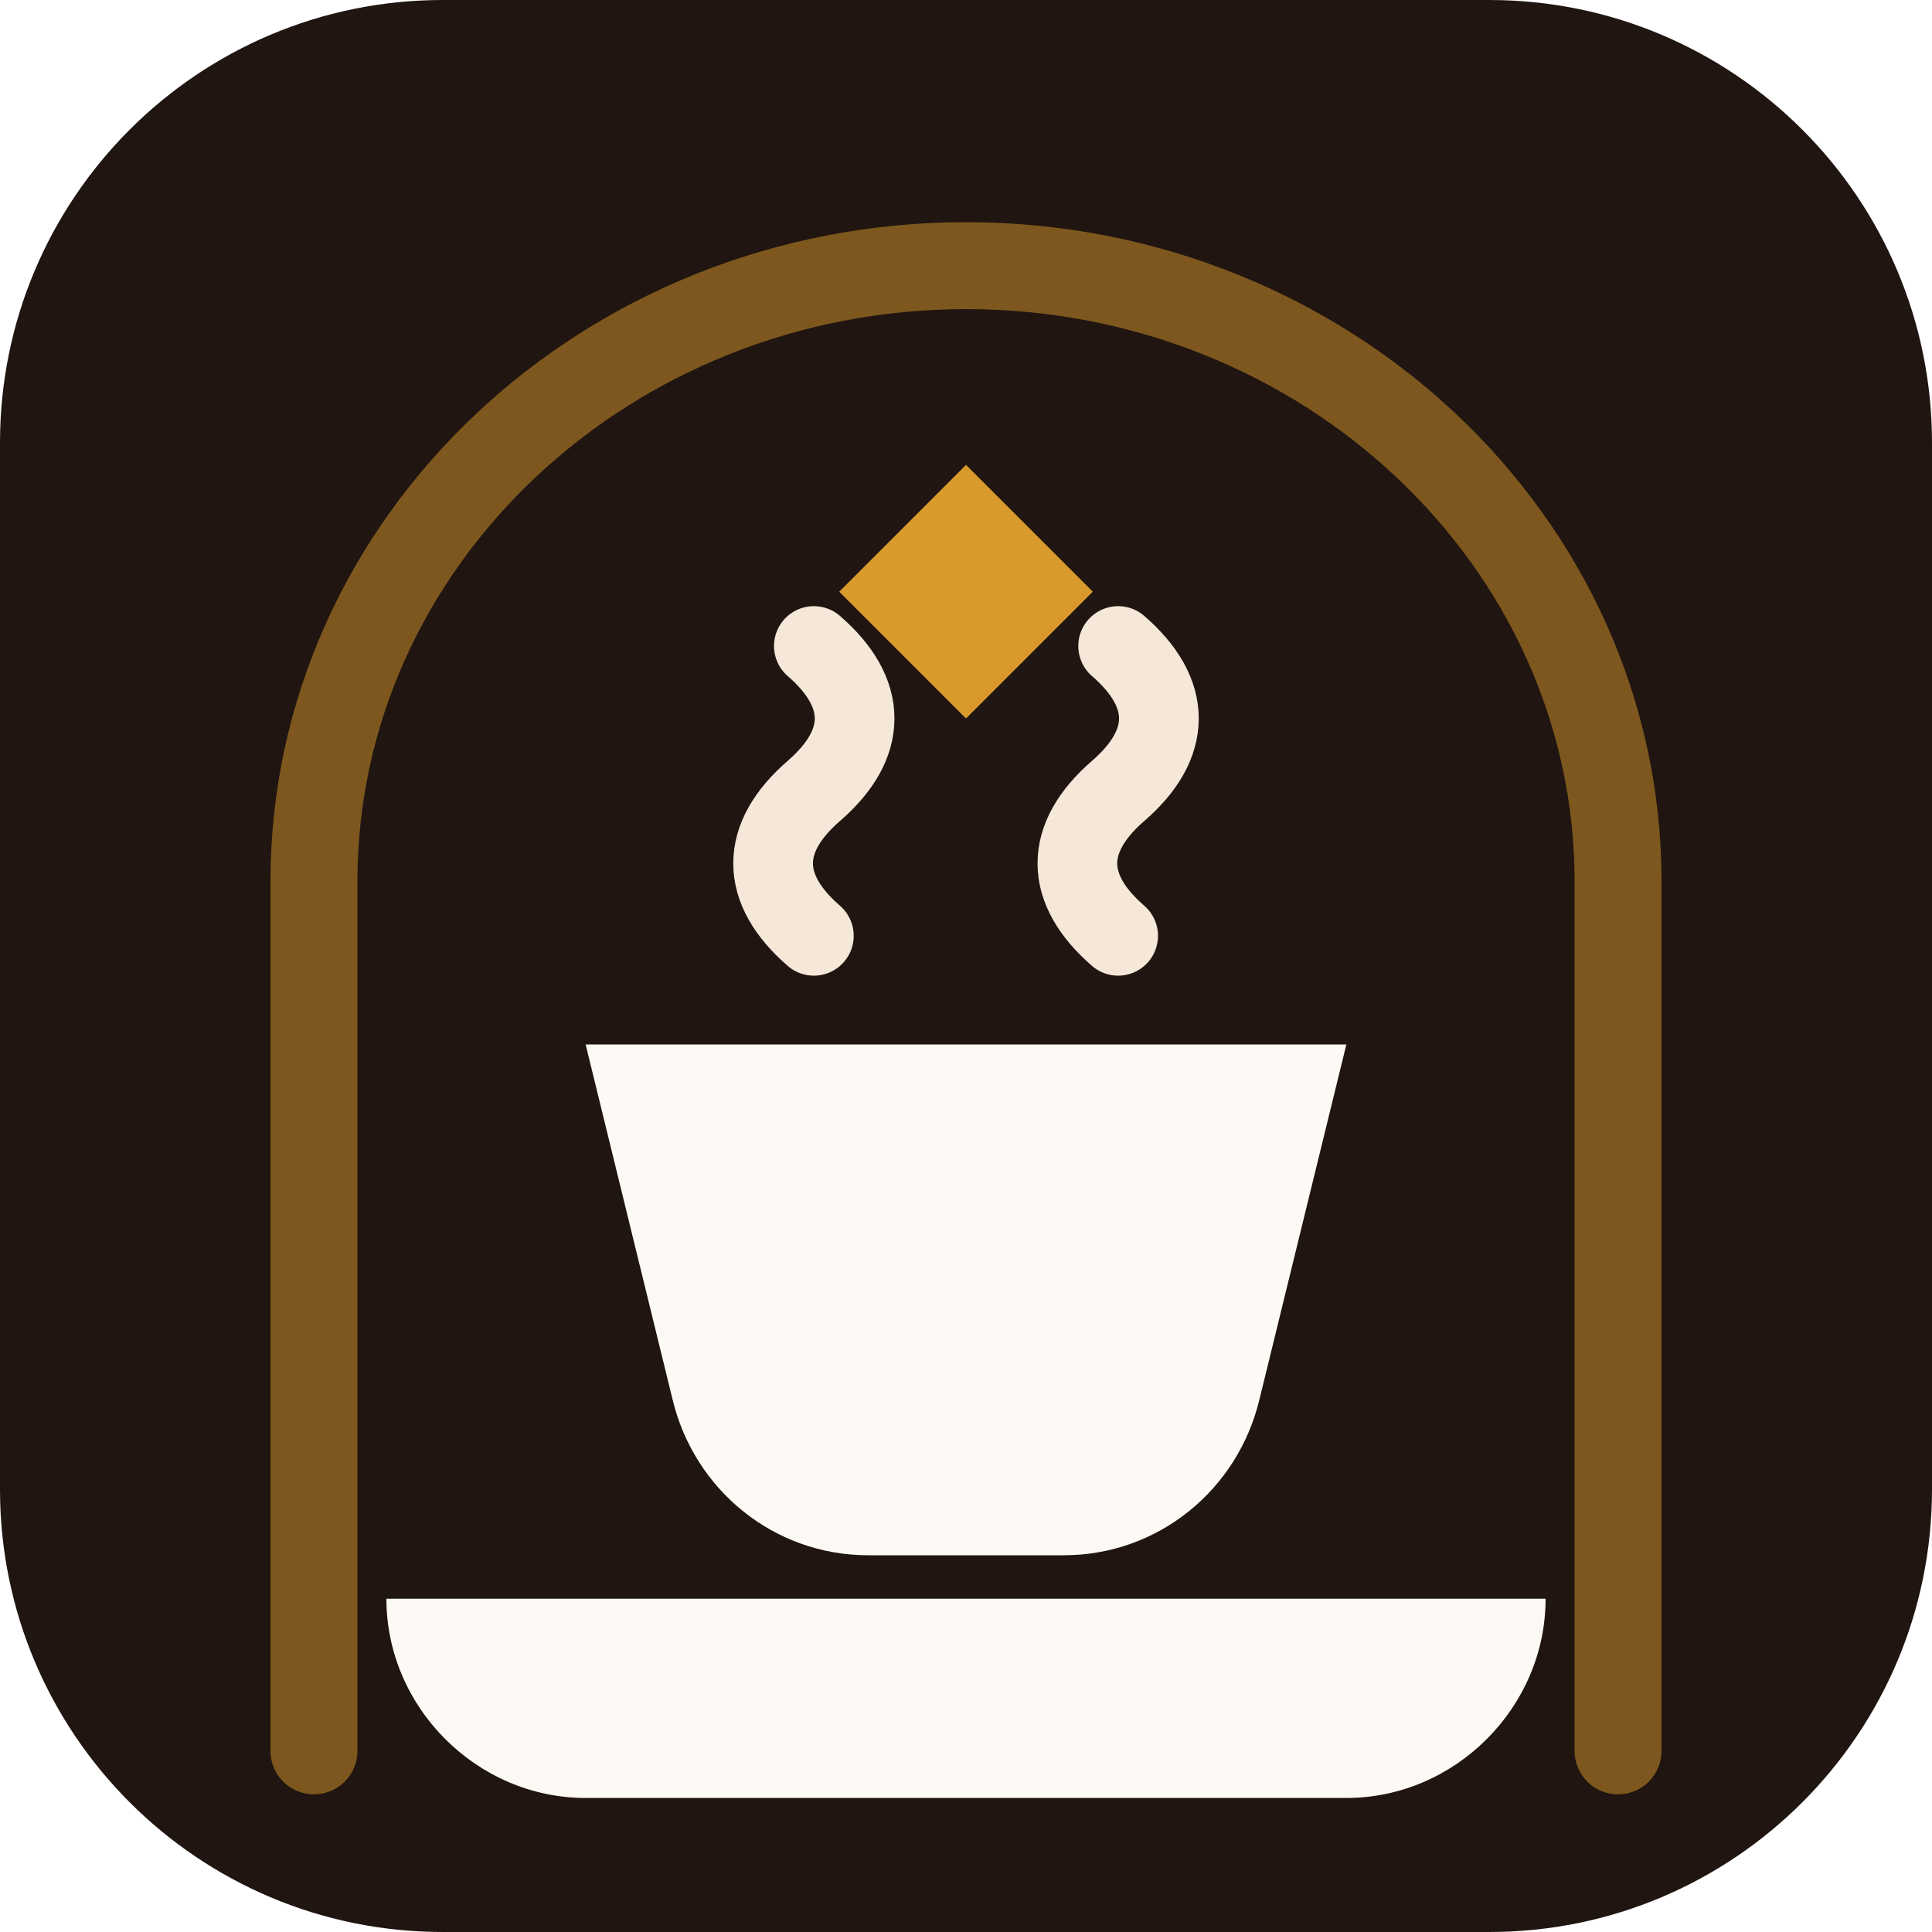
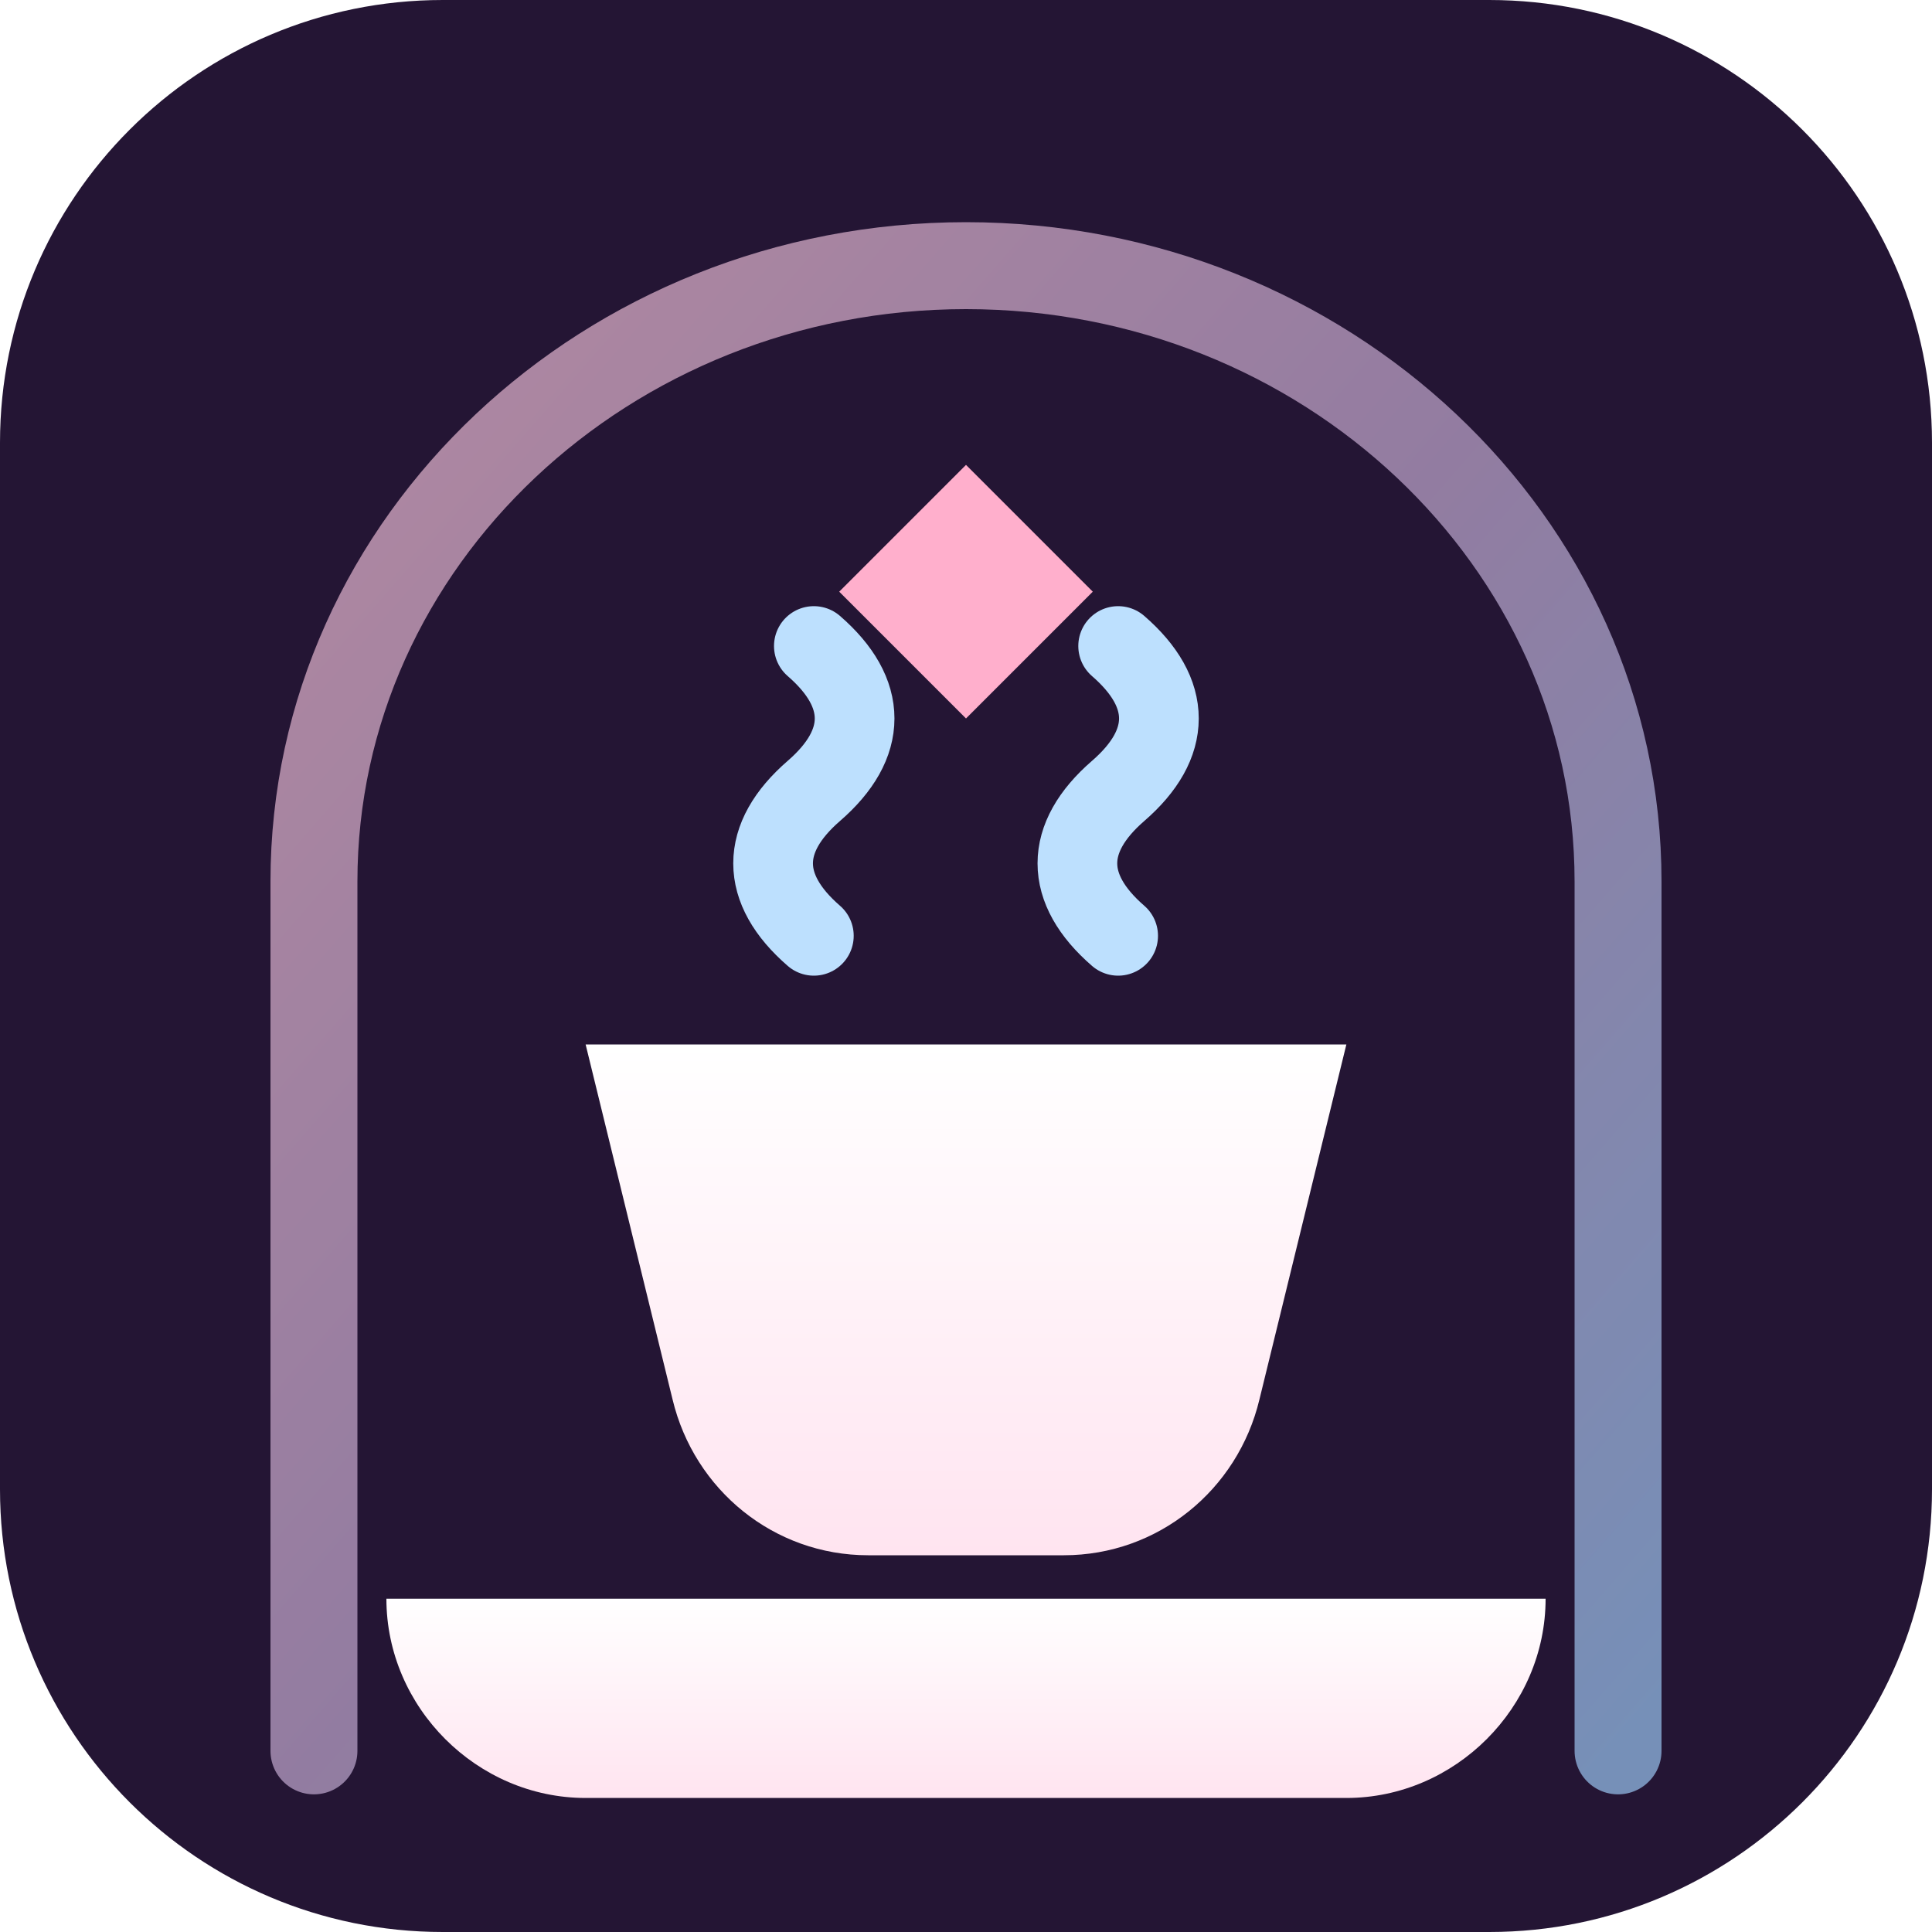
<svg xmlns="http://www.w3.org/2000/svg" viewBox="0 0 48 48" width="48" height="48">
-   <rect width="48" height="48" rx="11" fill="#201510" />
+   <defs>
+     <linearGradient id="arch" x1="0" y1="0" x2="1" y2="1">
+       <stop offset="0" stop-color="#ffc8dd" />
+       <stop offset="0.5" stop-color="#cdb4db" />
+       <stop offset="1" stop-color="#a2d2ff" />
+     </linearGradient>
+     <linearGradient id="cup" x1="0" y1="0" x2="0" y2="1">
+       <stop offset="0" stop-color="#ffffff" />
+       <stop offset="1" stop-color="#ffe4f0" />
+     </linearGradient>
+   </defs>
+   <rect width="48" height="48" rx="11" fill="#241534" />
  <g transform="translate(24,25.5) scale(0.9) translate(-24,-24)">
-     <path d="M6 44V20C6 10.6 14.1 3 24 3s18 7.6 18 17v24" fill="none" stroke="#d99a2b" stroke-width="2.4" stroke-linecap="round" opacity="0.5" />
-     <path d="M24 8.5 27.5 12 24 15.5 20.5 12Z" fill="#d99a2b" />
-     <path d="M19.8 21.5c-1.5-1.3-1.5-2.7 0-4s1.5-2.7 0-4" fill="none" stroke="#f6e8d8" stroke-width="2.2" stroke-linecap="round" />
-     <path d="M28.2 21.5c-1.5-1.3-1.5-2.7 0-4s1.5-2.7 0-4" fill="none" stroke="#f6e8d8" stroke-width="2.2" stroke-linecap="round" />
-     <path d="M13.5 24.5h21l-2.4 9.8c-.6 2.5-2.8 4.3-5.4 4.3h-5.4c-2.6 0-4.8-1.8-5.4-4.3z" fill="#fdfaf5" />
-     <path d="M8 39.8h32c0 3-2.5 5.5-5.5 5.5h-21c-3 0-5.5-2.5-5.5-5.5z" fill="#fdfaf5" />
+     <path d="M6 44V20C6 10.6 14.1 3 24 3s18 7.6 18 17v24" fill="none" stroke="url(#arch)" stroke-width="2.4" stroke-linecap="round" opacity="0.65" />
+     <path d="M24 8.5 27.5 12 24 15.5 20.5 12Z" fill="#ffafcc" />
+     <path d="M19.8 21.5c-1.5-1.3-1.5-2.7 0-4s1.5-2.7 0-4" fill="none" stroke="#bde0fe" stroke-width="2.2" stroke-linecap="round" />
+     <path d="M28.2 21.5c-1.5-1.3-1.5-2.7 0-4s1.5-2.7 0-4" fill="none" stroke="#bde0fe" stroke-width="2.2" stroke-linecap="round" />
+     <path d="M13.5 24.5h21l-2.4 9.8c-.6 2.5-2.8 4.3-5.4 4.3h-5.4c-2.6 0-4.8-1.8-5.4-4.3z" fill="url(#cup)" />
+     <path d="M8 39.8h32c0 3-2.5 5.5-5.5 5.5h-21c-3 0-5.5-2.5-5.5-5.5z" fill="url(#cup)" />
  </g>
</svg>
